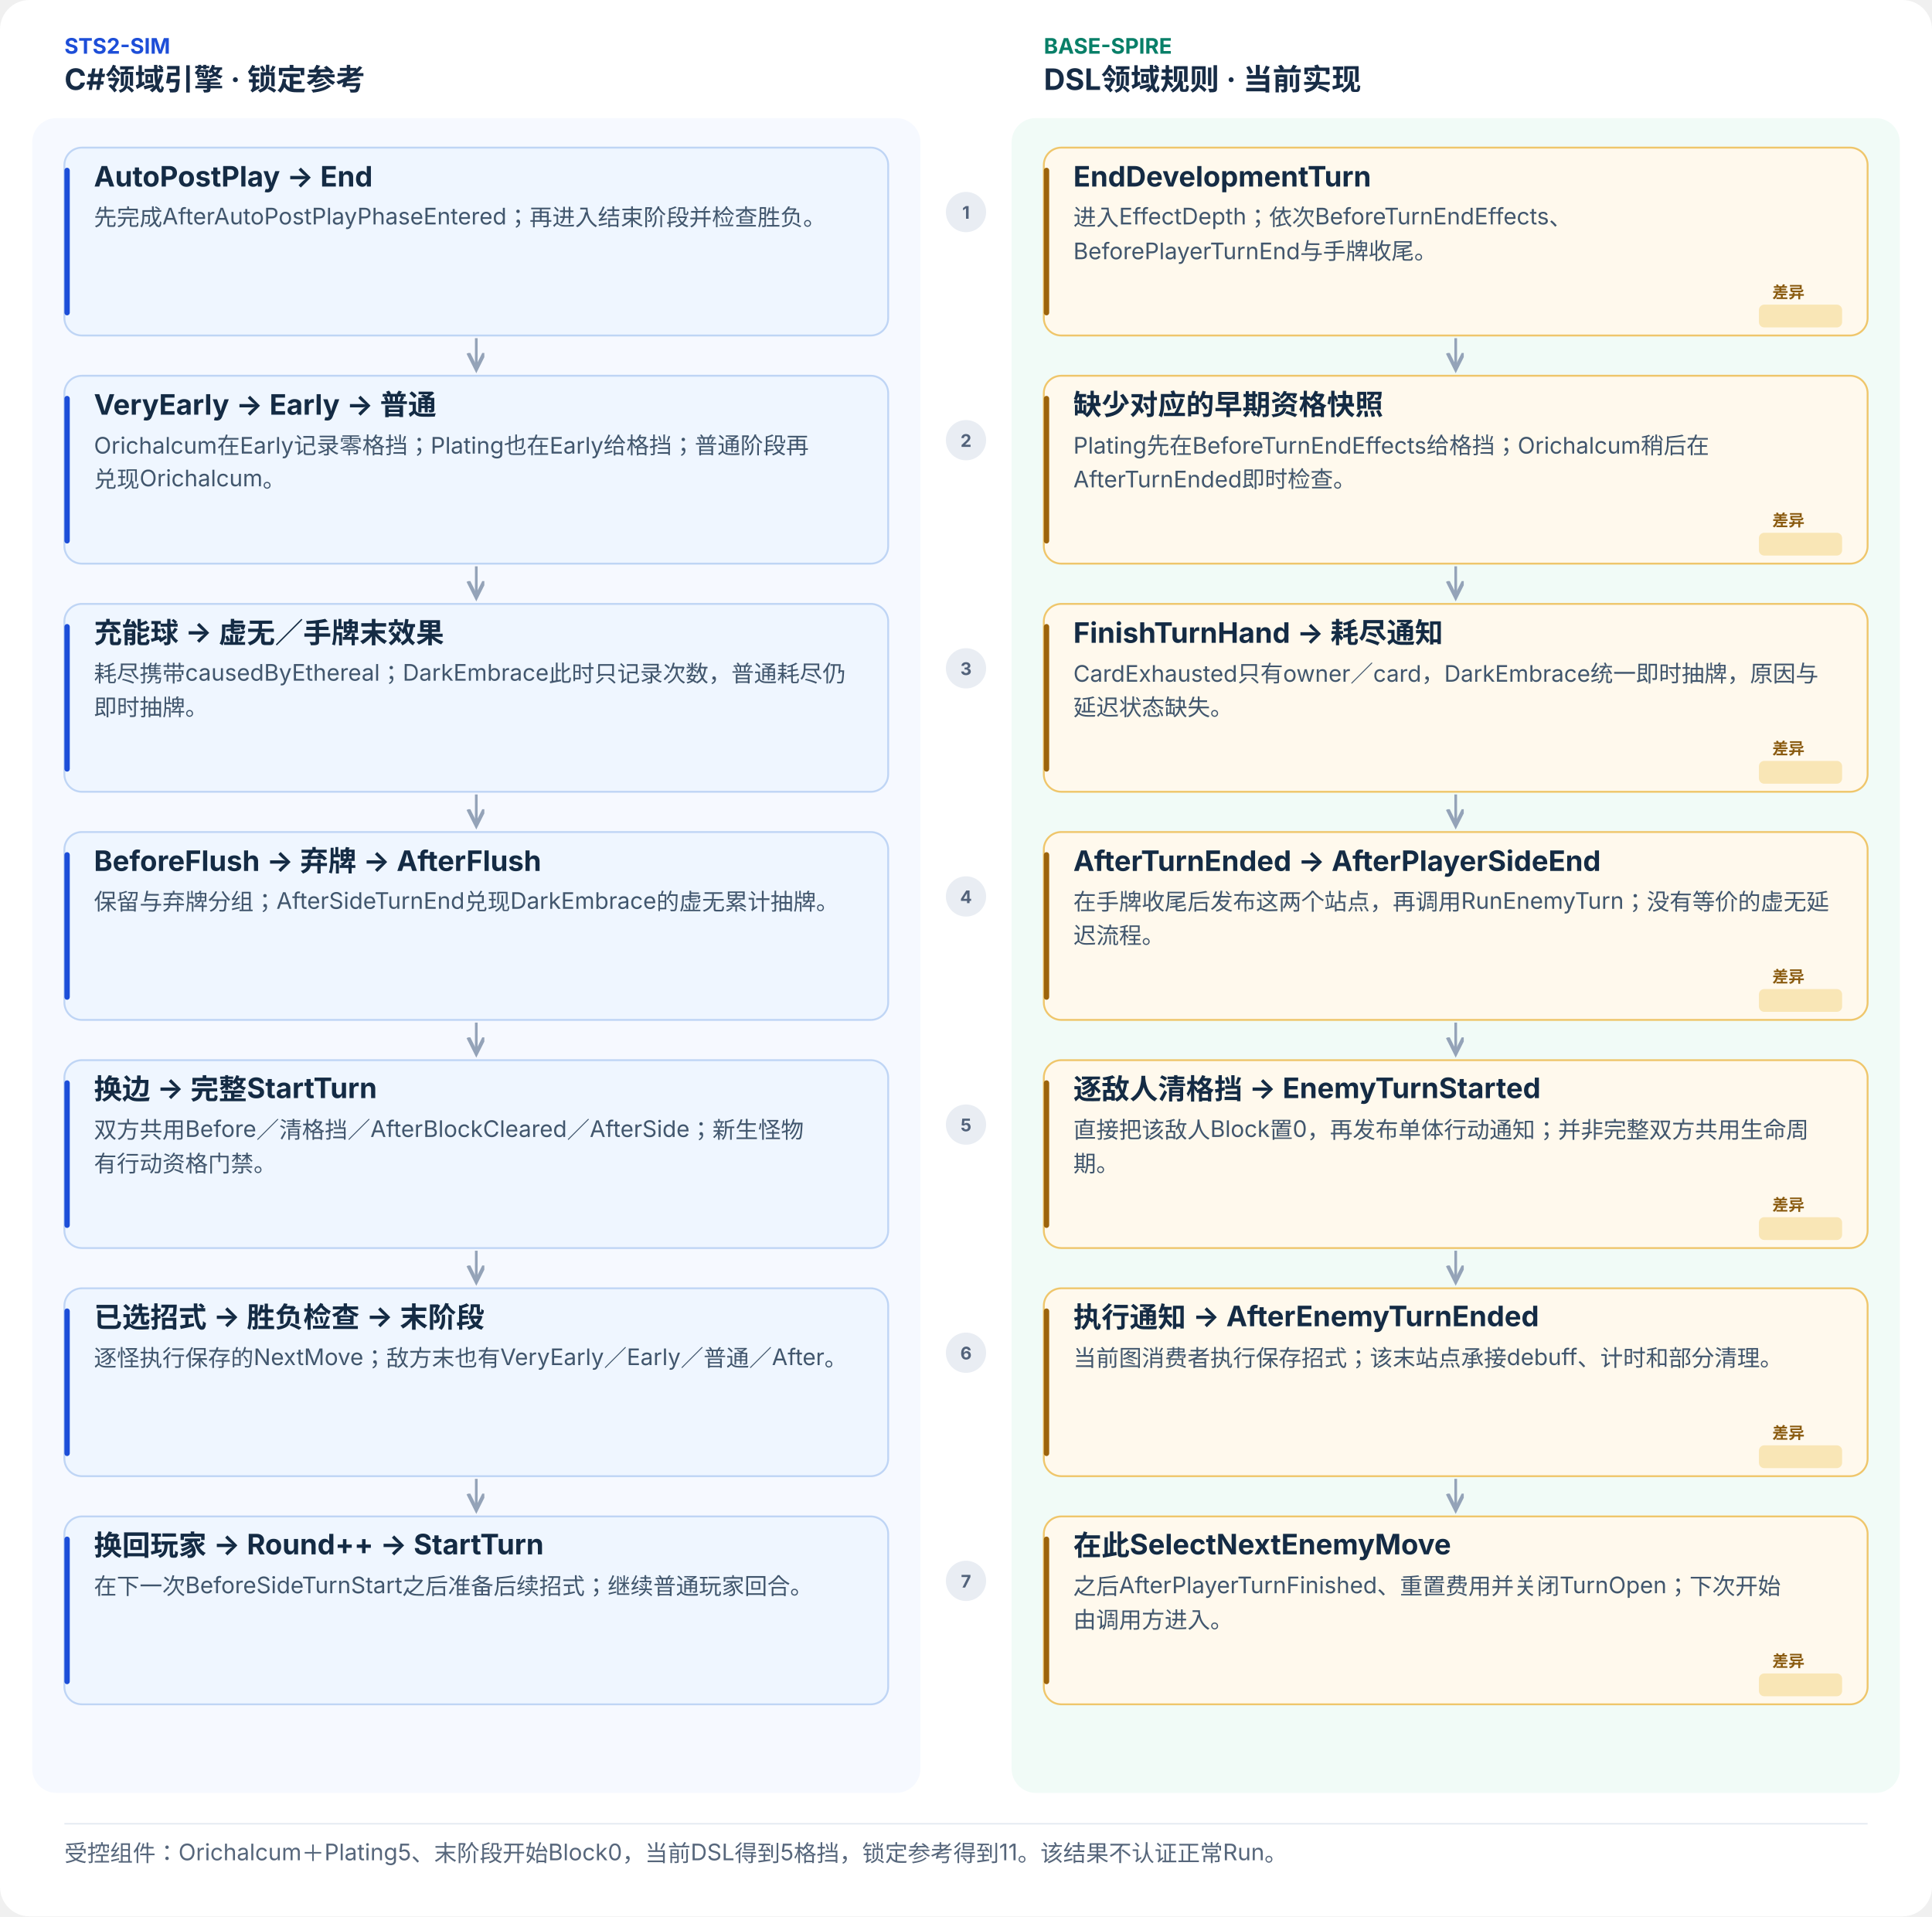
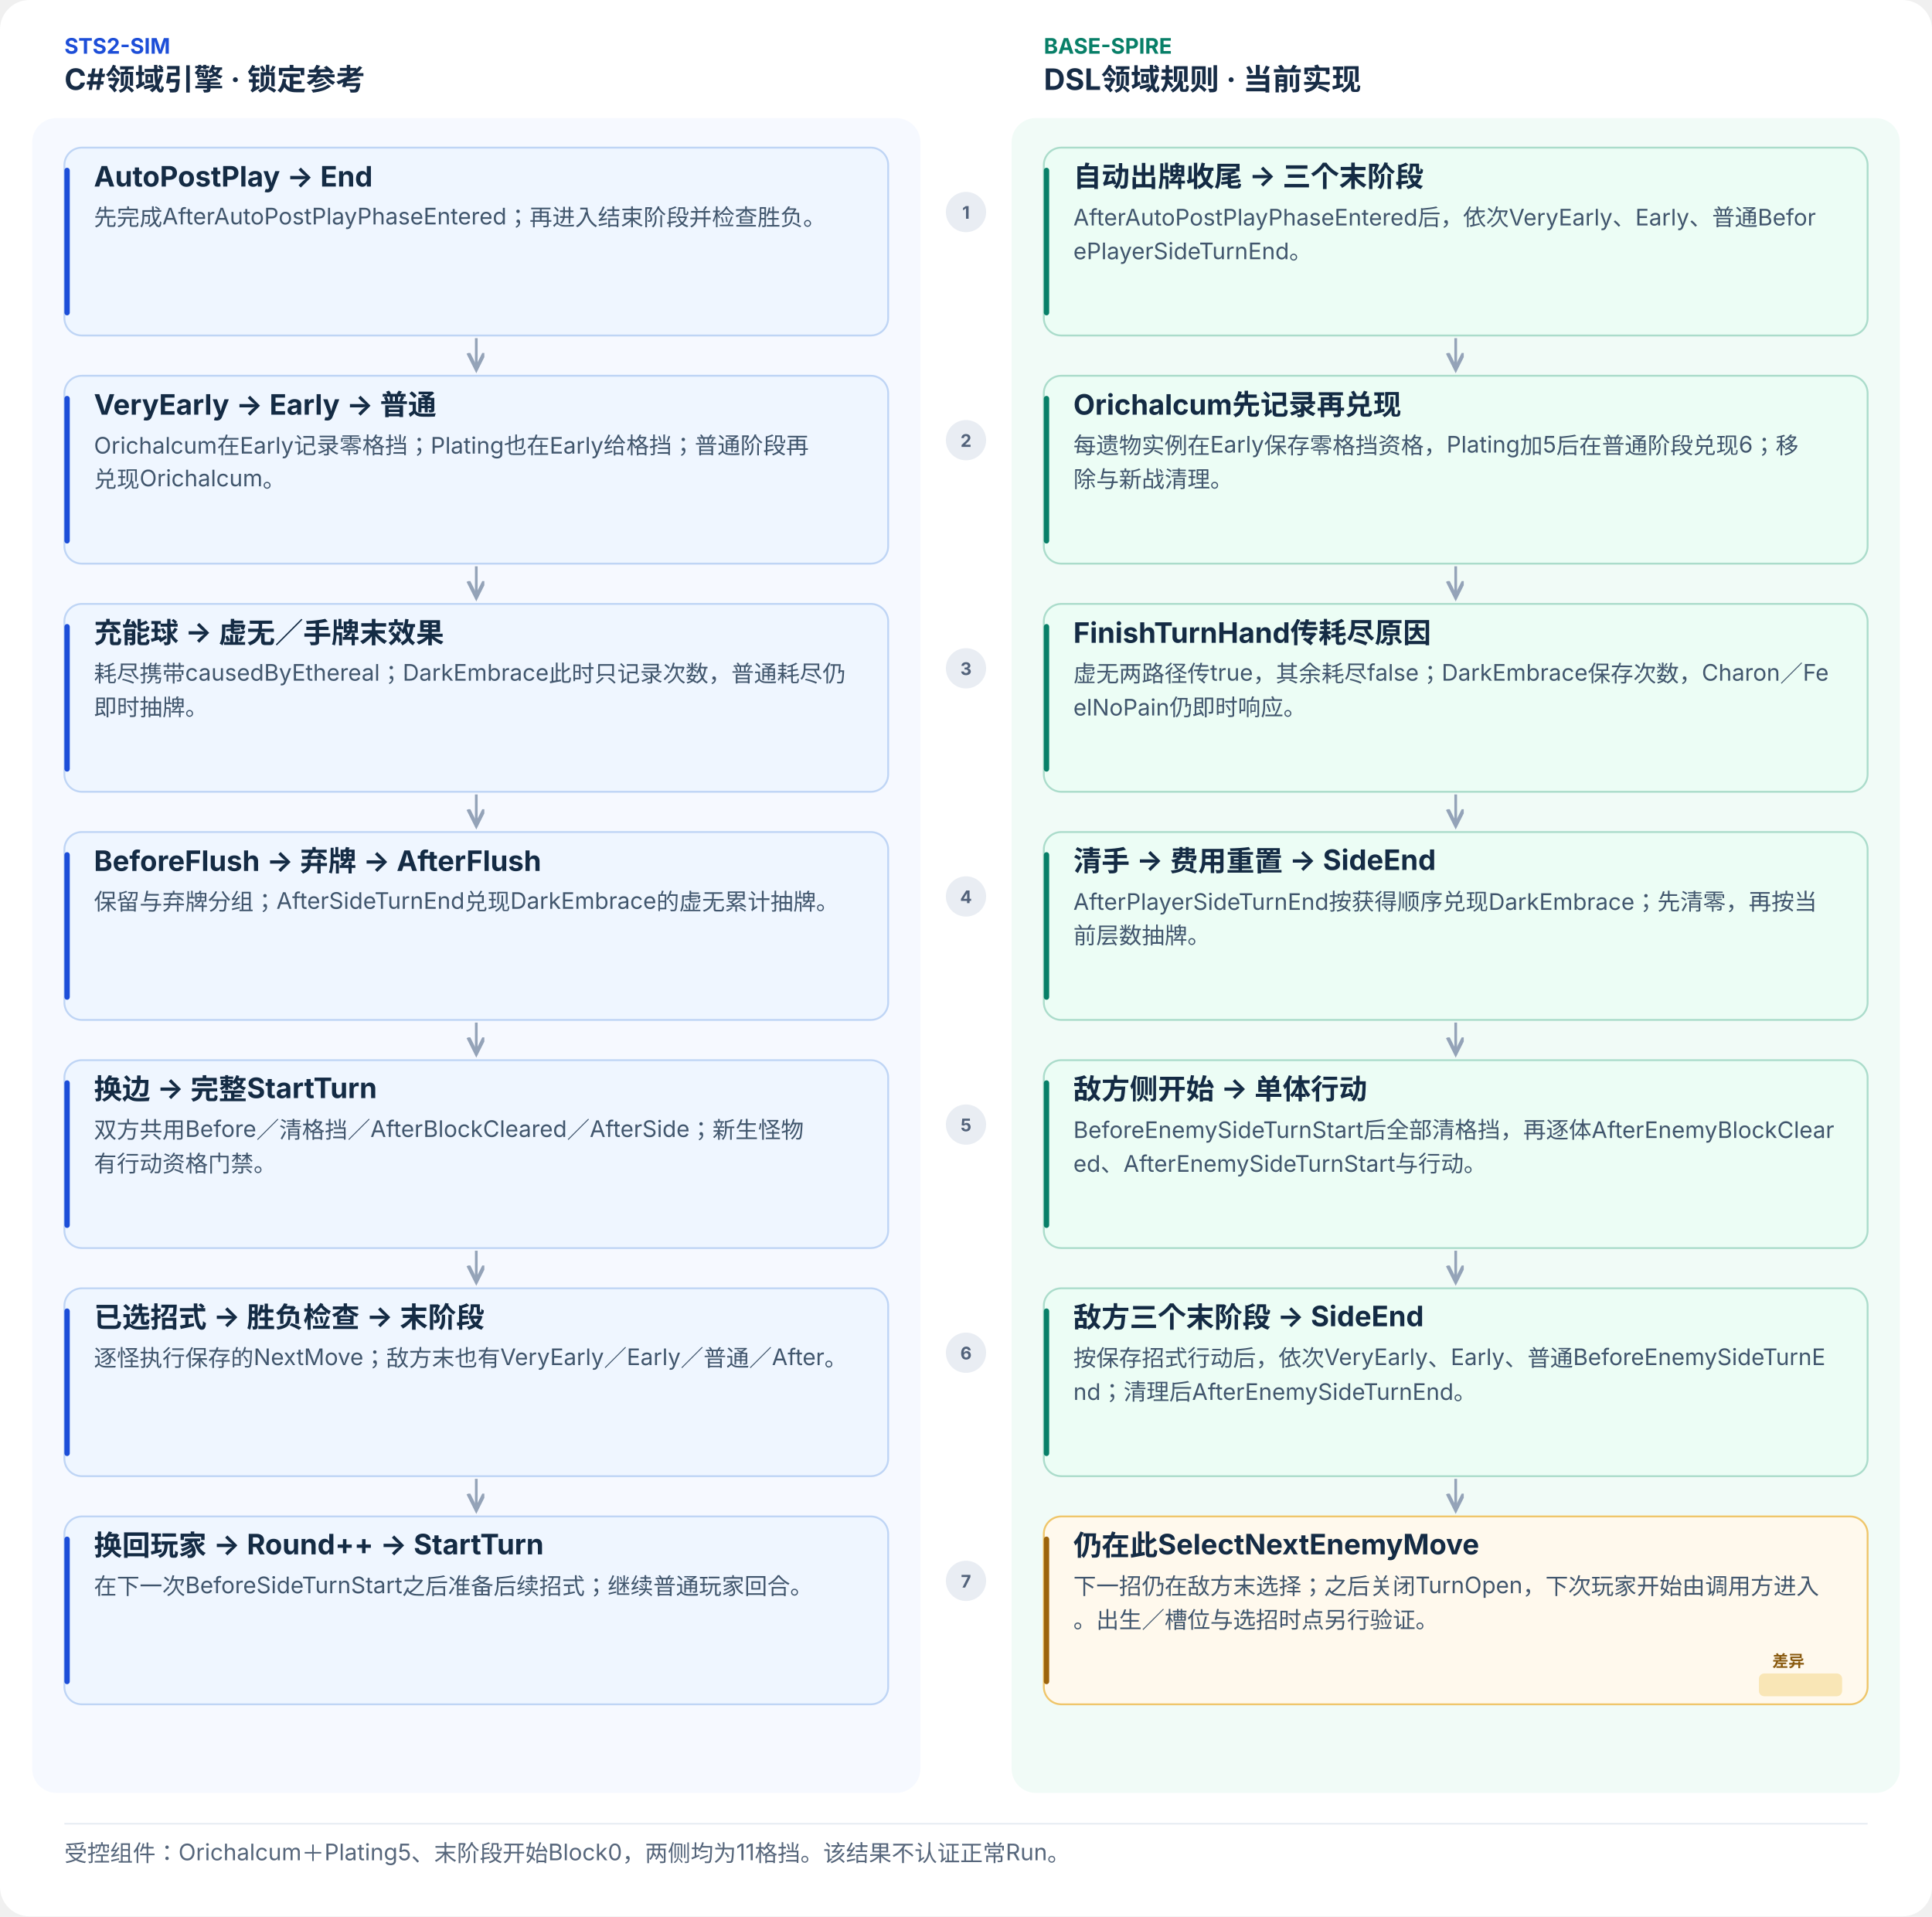
<svg xmlns="http://www.w3.org/2000/svg" viewBox="0 0 1440 1428" role="img" aria-labelledby="title-turn-end desc-turn-end" style="font-family:Inter,Segoe UI,Microsoft YaHei,system-ui,sans-serif">
  <defs>
    <marker id="arrow-turn-end" markerWidth="8" markerHeight="8" refX="6" refY="3" orient="auto">
      <path d="M0,0 L6,3 L0,6" fill="none" stroke="#94a3b8" stroke-width="1.4" />
    </marker>
  </defs>
  <rect width="1440" height="1428" rx="22" fill="#ffffff" />
  <rect x="24" y="88" width="662" height="1248" rx="18" fill="#f6f9ff" />
  <rect x="754" y="88" width="662" height="1248" rx="18" fill="#f1fbf7" />
  <text x="48" y="40" font-size="16" font-weight="700" fill="#1d4ed8">
    <tspan x="48" dy="0">STS2-SIM</tspan>
  </text>
  <text x="48" y="67" font-size="22" font-weight="650" fill="#172c46">
    <tspan x="48" dy="0">C#领域引擎 · 锁定参考</tspan>
  </text>
  <text x="778" y="40" font-size="16" font-weight="700" fill="#087f68">
    <tspan x="778" dy="0">BASE-SPIRE</tspan>
  </text>
  <text x="778" y="67" font-size="22" font-weight="650" fill="#172c46">
    <tspan x="778" dy="0">DSL领域规则 · 当前实现</tspan>
  </text>
  <circle cx="720" cy="158" r="15" fill="#e9edf3" />
  <text text-anchor="middle" x="720" y="163" font-size="13" font-weight="650" fill="#52627a">
    <tspan x="720" dy="0">1</tspan>
  </text>
  <g class="node" data-key="turn-end-source-0" data-diff="false" tabindex="0" role="button" aria-label="AutoPostPlay → End，查看说明和源码">
    <rect x="48" y="110" width="614" height="140" rx="13" fill="#eff6ff" stroke="#bfd5f5" stroke-width="1.4" />
    <rect x="48" y="125" width="4" height="110" rx="2" fill="#1d4ed8" />
    <text x="70" y="139" font-size="21" font-weight="650" fill="#142b44">
      <tspan x="70" dy="0">AutoPostPlay → End</tspan>
    </text>
    <text x="70" y="168" font-size="17" font-weight="400" fill="#41566d">
      <tspan x="70" dy="0">先完成AfterAutoPostPlayPhaseEntered；再进入结束阶段并检查胜负。</tspan>
    </text>
  </g>
-   <g class="node" data-key="turn-end-current-0" data-diff="true" tabindex="0" role="button" aria-label="EndDevelopmentTurn，查看说明和源码">
-     <rect x="778" y="110" width="614" height="140" rx="13" fill="#fff9ed" stroke="#efc66b" stroke-width="1.4" />
-     <rect x="778" y="125" width="4" height="110" rx="2" fill="#9c640c" />
+   <g class="node" data-key="turn-end-current-0" data-diff="false" tabindex="0" role="button" aria-label="自动出牌收尾 → 三个末阶段，查看说明和源码">
+     <rect x="778" y="110" width="614" height="140" rx="13" fill="#ecfdf5" stroke="#abdccb" stroke-width="1.4" />
+     <rect x="778" y="125" width="4" height="110" rx="2" fill="#087f68" />
    <text x="800" y="139" font-size="21" font-weight="650" fill="#142b44">
-       <tspan x="800" dy="0">EndDevelopmentTurn</tspan>
+       <tspan x="800" dy="0">自动出牌收尾 → 三个末阶段</tspan>
    </text>
    <text x="800" y="168" font-size="17" font-weight="400" fill="#41566d">
-       <tspan x="800" dy="0">进入EffectDepth；依次BeforeTurnEndEffects、</tspan>
-       <tspan x="800" dy="25.16">BeforePlayerTurnEnd与手牌收尾。</tspan>
-     </text>
-     <rect x="1311" y="227" width="62" height="17" rx="4" fill="#f9e6b6" />
-     <text x="1321" y="222" font-size="12" font-weight="650" fill="#8a5b10">
-       <tspan x="1321" dy="0">差异</tspan>
+       <tspan x="800" dy="0">AfterAutoPostPlayPhaseEntered后，依次VeryEarly、Early、普通Befor</tspan>
+       <tspan x="800" dy="25.16">ePlayerSideTurnEnd。</tspan>
    </text>
  </g>
  <path d="M355,252 V275" fill="none" stroke="#94a3b8" stroke-width="2" marker-end="url(#arrow-turn-end)" />
  <path d="M1085,252 V275" fill="none" stroke="#94a3b8" stroke-width="2" marker-end="url(#arrow-turn-end)" />
  <circle cx="720" cy="328" r="15" fill="#e9edf3" />
  <text text-anchor="middle" x="720" y="333" font-size="13" font-weight="650" fill="#52627a">
    <tspan x="720" dy="0">2</tspan>
  </text>
  <g class="node" data-key="turn-end-source-1" data-diff="false" tabindex="0" role="button" aria-label="VeryEarly → Early → 普通，查看说明和源码">
    <rect x="48" y="280" width="614" height="140" rx="13" fill="#eff6ff" stroke="#bfd5f5" stroke-width="1.4" />
    <rect x="48" y="295" width="4" height="110" rx="2" fill="#1d4ed8" />
    <text x="70" y="309" font-size="21" font-weight="650" fill="#142b44">
      <tspan x="70" dy="0">VeryEarly → Early → 普通</tspan>
    </text>
    <text x="70" y="338" font-size="17" font-weight="400" fill="#41566d">
      <tspan x="70" dy="0">Orichalcum在Early记录零格挡；Plating也在Early给格挡；普通阶段再</tspan>
      <tspan x="70" dy="25.16">兑现Orichalcum。</tspan>
    </text>
  </g>
-   <g class="node" data-key="turn-end-current-1" data-diff="true" tabindex="0" role="button" aria-label="缺少对应的早期资格快照，查看说明和源码">
-     <rect x="778" y="280" width="614" height="140" rx="13" fill="#fff9ed" stroke="#efc66b" stroke-width="1.4" />
-     <rect x="778" y="295" width="4" height="110" rx="2" fill="#9c640c" />
+   <g class="node" data-key="turn-end-current-1" data-diff="false" tabindex="0" role="button" aria-label="Orichalcum先记录再兑现，查看说明和源码">
+     <rect x="778" y="280" width="614" height="140" rx="13" fill="#ecfdf5" stroke="#abdccb" stroke-width="1.4" />
+     <rect x="778" y="295" width="4" height="110" rx="2" fill="#087f68" />
    <text x="800" y="309" font-size="21" font-weight="650" fill="#142b44">
-       <tspan x="800" dy="0">缺少对应的早期资格快照</tspan>
+       <tspan x="800" dy="0">Orichalcum先记录再兑现</tspan>
    </text>
    <text x="800" y="338" font-size="17" font-weight="400" fill="#41566d">
-       <tspan x="800" dy="0">Plating先在BeforeTurnEndEffects给格挡；Orichalcum稍后在</tspan>
-       <tspan x="800" dy="25.16">AfterTurnEnded即时检查。</tspan>
-     </text>
-     <rect x="1311" y="397" width="62" height="17" rx="4" fill="#f9e6b6" />
-     <text x="1321" y="392" font-size="12" font-weight="650" fill="#8a5b10">
-       <tspan x="1321" dy="0">差异</tspan>
+       <tspan x="800" dy="0">每遗物实例在Early保存零格挡资格，Plating加5后在普通阶段兑现6；移</tspan>
+       <tspan x="800" dy="25.16">除与新战清理。</tspan>
    </text>
  </g>
  <path d="M355,422 V445" fill="none" stroke="#94a3b8" stroke-width="2" marker-end="url(#arrow-turn-end)" />
  <path d="M1085,422 V445" fill="none" stroke="#94a3b8" stroke-width="2" marker-end="url(#arrow-turn-end)" />
  <circle cx="720" cy="498" r="15" fill="#e9edf3" />
  <text text-anchor="middle" x="720" y="503" font-size="13" font-weight="650" fill="#52627a">
    <tspan x="720" dy="0">3</tspan>
  </text>
  <g class="node" data-key="turn-end-source-2" data-diff="false" tabindex="0" role="button" aria-label="充能球 → 虚无／手牌末效果，查看说明和源码">
    <rect x="48" y="450" width="614" height="140" rx="13" fill="#eff6ff" stroke="#bfd5f5" stroke-width="1.4" />
    <rect x="48" y="465" width="4" height="110" rx="2" fill="#1d4ed8" />
    <text x="70" y="479" font-size="21" font-weight="650" fill="#142b44">
      <tspan x="70" dy="0">充能球 → 虚无／手牌末效果</tspan>
    </text>
    <text x="70" y="508" font-size="17" font-weight="400" fill="#41566d">
      <tspan x="70" dy="0">耗尽携带causedByEthereal；DarkEmbrace此时只记录次数，普通耗尽仍</tspan>
      <tspan x="70" dy="25.16">即时抽牌。</tspan>
    </text>
  </g>
-   <g class="node" data-key="turn-end-current-2" data-diff="true" tabindex="0" role="button" aria-label="FinishTurnHand → 耗尽通知，查看说明和源码">
-     <rect x="778" y="450" width="614" height="140" rx="13" fill="#fff9ed" stroke="#efc66b" stroke-width="1.4" />
-     <rect x="778" y="465" width="4" height="110" rx="2" fill="#9c640c" />
+   <g class="node" data-key="turn-end-current-2" data-diff="false" tabindex="0" role="button" aria-label="FinishTurnHand传耗尽原因，查看说明和源码">
+     <rect x="778" y="450" width="614" height="140" rx="13" fill="#ecfdf5" stroke="#abdccb" stroke-width="1.4" />
+     <rect x="778" y="465" width="4" height="110" rx="2" fill="#087f68" />
    <text x="800" y="479" font-size="21" font-weight="650" fill="#142b44">
-       <tspan x="800" dy="0">FinishTurnHand → 耗尽通知</tspan>
+       <tspan x="800" dy="0">FinishTurnHand传耗尽原因</tspan>
    </text>
    <text x="800" y="508" font-size="17" font-weight="400" fill="#41566d">
-       <tspan x="800" dy="0">CardExhausted只有owner／card，DarkEmbrace统一即时抽牌，原因与</tspan>
-       <tspan x="800" dy="25.16">延迟状态缺失。</tspan>
-     </text>
-     <rect x="1311" y="567" width="62" height="17" rx="4" fill="#f9e6b6" />
-     <text x="1321" y="562" font-size="12" font-weight="650" fill="#8a5b10">
-       <tspan x="1321" dy="0">差异</tspan>
+       <tspan x="800" dy="0">虚无两路径传true，其余耗尽false；DarkEmbrace保存次数，Charon／Fe</tspan>
+       <tspan x="800" dy="25.16">elNoPain仍即时响应。</tspan>
    </text>
  </g>
  <path d="M355,592 V615" fill="none" stroke="#94a3b8" stroke-width="2" marker-end="url(#arrow-turn-end)" />
  <path d="M1085,592 V615" fill="none" stroke="#94a3b8" stroke-width="2" marker-end="url(#arrow-turn-end)" />
  <circle cx="720" cy="668" r="15" fill="#e9edf3" />
  <text text-anchor="middle" x="720" y="673" font-size="13" font-weight="650" fill="#52627a">
    <tspan x="720" dy="0">4</tspan>
  </text>
  <g class="node" data-key="turn-end-source-3" data-diff="false" tabindex="0" role="button" aria-label="BeforeFlush → 弃牌 → AfterFlush，查看说明和源码">
    <rect x="48" y="620" width="614" height="140" rx="13" fill="#eff6ff" stroke="#bfd5f5" stroke-width="1.4" />
    <rect x="48" y="635" width="4" height="110" rx="2" fill="#1d4ed8" />
    <text x="70" y="649" font-size="21" font-weight="650" fill="#142b44">
      <tspan x="70" dy="0">BeforeFlush → 弃牌 → AfterFlush</tspan>
    </text>
    <text x="70" y="678" font-size="17" font-weight="400" fill="#41566d">
      <tspan x="70" dy="0">保留与弃牌分组；AfterSideTurnEnd兑现DarkEmbrace的虚无累计抽牌。</tspan>
    </text>
  </g>
-   <g class="node" data-key="turn-end-current-3" data-diff="true" tabindex="0" role="button" aria-label="AfterTurnEnded → AfterPlayerSideEnd，查看说明和源码">
-     <rect x="778" y="620" width="614" height="140" rx="13" fill="#fff9ed" stroke="#efc66b" stroke-width="1.4" />
-     <rect x="778" y="635" width="4" height="110" rx="2" fill="#9c640c" />
+   <g class="node" data-key="turn-end-current-3" data-diff="false" tabindex="0" role="button" aria-label="清手 → 费用重置 → SideEnd，查看说明和源码">
+     <rect x="778" y="620" width="614" height="140" rx="13" fill="#ecfdf5" stroke="#abdccb" stroke-width="1.4" />
+     <rect x="778" y="635" width="4" height="110" rx="2" fill="#087f68" />
    <text x="800" y="649" font-size="21" font-weight="650" fill="#142b44">
-       <tspan x="800" dy="0">AfterTurnEnded → AfterPlayerSideEnd</tspan>
+       <tspan x="800" dy="0">清手 → 费用重置 → SideEnd</tspan>
    </text>
    <text x="800" y="678" font-size="17" font-weight="400" fill="#41566d">
-       <tspan x="800" dy="0">在手牌收尾后发布这两个站点，再调用RunEnemyTurn；没有等价的虚无延</tspan>
-       <tspan x="800" dy="25.16">迟流程。</tspan>
-     </text>
-     <rect x="1311" y="737" width="62" height="17" rx="4" fill="#f9e6b6" />
-     <text x="1321" y="732" font-size="12" font-weight="650" fill="#8a5b10">
-       <tspan x="1321" dy="0">差异</tspan>
+       <tspan x="800" dy="0">AfterPlayerSideTurnEnd按获得顺序兑现DarkEmbrace；先清零，再按当</tspan>
+       <tspan x="800" dy="25.16">前层数抽牌。</tspan>
    </text>
  </g>
  <path d="M355,762 V785" fill="none" stroke="#94a3b8" stroke-width="2" marker-end="url(#arrow-turn-end)" />
  <path d="M1085,762 V785" fill="none" stroke="#94a3b8" stroke-width="2" marker-end="url(#arrow-turn-end)" />
  <circle cx="720" cy="838" r="15" fill="#e9edf3" />
  <text text-anchor="middle" x="720" y="843" font-size="13" font-weight="650" fill="#52627a">
    <tspan x="720" dy="0">5</tspan>
  </text>
  <g class="node" data-key="turn-end-source-4" data-diff="false" tabindex="0" role="button" aria-label="换边 → 完整StartTurn，查看说明和源码">
    <rect x="48" y="790" width="614" height="140" rx="13" fill="#eff6ff" stroke="#bfd5f5" stroke-width="1.4" />
    <rect x="48" y="805" width="4" height="110" rx="2" fill="#1d4ed8" />
    <text x="70" y="819" font-size="21" font-weight="650" fill="#142b44">
      <tspan x="70" dy="0">换边 → 完整StartTurn</tspan>
    </text>
    <text x="70" y="848" font-size="17" font-weight="400" fill="#41566d">
      <tspan x="70" dy="0">双方共用Before／清格挡／AfterBlockCleared／AfterSide；新生怪物</tspan>
      <tspan x="70" dy="25.16">有行动资格门禁。</tspan>
    </text>
  </g>
-   <g class="node" data-key="turn-end-current-4" data-diff="true" tabindex="0" role="button" aria-label="逐敌人清格挡 → EnemyTurnStarted，查看说明和源码">
-     <rect x="778" y="790" width="614" height="140" rx="13" fill="#fff9ed" stroke="#efc66b" stroke-width="1.4" />
-     <rect x="778" y="805" width="4" height="110" rx="2" fill="#9c640c" />
+   <g class="node" data-key="turn-end-current-4" data-diff="false" tabindex="0" role="button" aria-label="敌方侧开始 → 单体行动，查看说明和源码">
+     <rect x="778" y="790" width="614" height="140" rx="13" fill="#ecfdf5" stroke="#abdccb" stroke-width="1.4" />
+     <rect x="778" y="805" width="4" height="110" rx="2" fill="#087f68" />
    <text x="800" y="819" font-size="21" font-weight="650" fill="#142b44">
-       <tspan x="800" dy="0">逐敌人清格挡 → EnemyTurnStarted</tspan>
+       <tspan x="800" dy="0">敌方侧开始 → 单体行动</tspan>
    </text>
    <text x="800" y="848" font-size="17" font-weight="400" fill="#41566d">
-       <tspan x="800" dy="0">直接把该敌人Block置0，再发布单体行动通知；并非完整双方共用生命周</tspan>
-       <tspan x="800" dy="25.16">期。</tspan>
-     </text>
-     <rect x="1311" y="907" width="62" height="17" rx="4" fill="#f9e6b6" />
-     <text x="1321" y="902" font-size="12" font-weight="650" fill="#8a5b10">
-       <tspan x="1321" dy="0">差异</tspan>
+       <tspan x="800" dy="0">BeforeEnemySideTurnStart后全部清格挡，再逐体AfterEnemyBlockClear</tspan>
+       <tspan x="800" dy="25.16">ed、AfterEnemySideTurnStart与行动。</tspan>
    </text>
  </g>
  <path d="M355,932 V955" fill="none" stroke="#94a3b8" stroke-width="2" marker-end="url(#arrow-turn-end)" />
  <path d="M1085,932 V955" fill="none" stroke="#94a3b8" stroke-width="2" marker-end="url(#arrow-turn-end)" />
  <circle cx="720" cy="1008" r="15" fill="#e9edf3" />
  <text text-anchor="middle" x="720" y="1013" font-size="13" font-weight="650" fill="#52627a">
    <tspan x="720" dy="0">6</tspan>
  </text>
  <g class="node" data-key="turn-end-source-5" data-diff="false" tabindex="0" role="button" aria-label="已选招式 → 胜负检查 → 末阶段，查看说明和源码">
    <rect x="48" y="960" width="614" height="140" rx="13" fill="#eff6ff" stroke="#bfd5f5" stroke-width="1.4" />
    <rect x="48" y="975" width="4" height="110" rx="2" fill="#1d4ed8" />
    <text x="70" y="989" font-size="21" font-weight="650" fill="#142b44">
      <tspan x="70" dy="0">已选招式 → 胜负检查 → 末阶段</tspan>
    </text>
    <text x="70" y="1018" font-size="17" font-weight="400" fill="#41566d">
      <tspan x="70" dy="0">逐怪执行保存的NextMove；敌方末也有VeryEarly／Early／普通／After。</tspan>
    </text>
  </g>
-   <g class="node" data-key="turn-end-current-5" data-diff="true" tabindex="0" role="button" aria-label="执行通知 → AfterEnemyTurnEnded，查看说明和源码">
-     <rect x="778" y="960" width="614" height="140" rx="13" fill="#fff9ed" stroke="#efc66b" stroke-width="1.4" />
-     <rect x="778" y="975" width="4" height="110" rx="2" fill="#9c640c" />
+   <g class="node" data-key="turn-end-current-5" data-diff="false" tabindex="0" role="button" aria-label="敌方三个末阶段 → SideEnd，查看说明和源码">
+     <rect x="778" y="960" width="614" height="140" rx="13" fill="#ecfdf5" stroke="#abdccb" stroke-width="1.4" />
+     <rect x="778" y="975" width="4" height="110" rx="2" fill="#087f68" />
    <text x="800" y="989" font-size="21" font-weight="650" fill="#142b44">
-       <tspan x="800" dy="0">执行通知 → AfterEnemyTurnEnded</tspan>
+       <tspan x="800" dy="0">敌方三个末阶段 → SideEnd</tspan>
    </text>
    <text x="800" y="1018" font-size="17" font-weight="400" fill="#41566d">
-       <tspan x="800" dy="0">当前图消费者执行保存招式；该末站点承接debuff、计时和部分清理。</tspan>
-     </text>
-     <rect x="1311" y="1077" width="62" height="17" rx="4" fill="#f9e6b6" />
-     <text x="1321" y="1072" font-size="12" font-weight="650" fill="#8a5b10">
-       <tspan x="1321" dy="0">差异</tspan>
+       <tspan x="800" dy="0">按保存招式行动后，依次VeryEarly、Early、普通BeforeEnemySideTurnE</tspan>
+       <tspan x="800" dy="25.16">nd；清理后AfterEnemySideTurnEnd。</tspan>
    </text>
  </g>
  <path d="M355,1102 V1125" fill="none" stroke="#94a3b8" stroke-width="2" marker-end="url(#arrow-turn-end)" />
  <path d="M1085,1102 V1125" fill="none" stroke="#94a3b8" stroke-width="2" marker-end="url(#arrow-turn-end)" />
  <circle cx="720" cy="1178" r="15" fill="#e9edf3" />
  <text text-anchor="middle" x="720" y="1183" font-size="13" font-weight="650" fill="#52627a">
    <tspan x="720" dy="0">7</tspan>
  </text>
  <g class="node" data-key="turn-end-source-6" data-diff="false" tabindex="0" role="button" aria-label="换回玩家 → Round++ → StartTurn，查看说明和源码">
    <rect x="48" y="1130" width="614" height="140" rx="13" fill="#eff6ff" stroke="#bfd5f5" stroke-width="1.4" />
    <rect x="48" y="1145" width="4" height="110" rx="2" fill="#1d4ed8" />
    <text x="70" y="1159" font-size="21" font-weight="650" fill="#142b44">
      <tspan x="70" dy="0">换回玩家 → Round++ → StartTurn</tspan>
    </text>
    <text x="70" y="1188" font-size="17" font-weight="400" fill="#41566d">
      <tspan x="70" dy="0">在下一次BeforeSideTurnStart之后准备后续招式；继续普通玩家回合。</tspan>
    </text>
  </g>
-   <g class="node" data-key="turn-end-current-6" data-diff="true" tabindex="0" role="button" aria-label="在此SelectNextEnemyMove，查看说明和源码">
+   <g class="node" data-key="turn-end-current-6" data-diff="true" tabindex="0" role="button" aria-label="仍在此SelectNextEnemyMove，查看说明和源码">
    <rect x="778" y="1130" width="614" height="140" rx="13" fill="#fff9ed" stroke="#efc66b" stroke-width="1.4" />
    <rect x="778" y="1145" width="4" height="110" rx="2" fill="#9c640c" />
    <text x="800" y="1159" font-size="21" font-weight="650" fill="#142b44">
-       <tspan x="800" dy="0">在此SelectNextEnemyMove</tspan>
+       <tspan x="800" dy="0">仍在此SelectNextEnemyMove</tspan>
    </text>
    <text x="800" y="1188" font-size="17" font-weight="400" fill="#41566d">
-       <tspan x="800" dy="0">之后AfterPlayerTurnFinished、重置费用并关闭TurnOpen；下次开始</tspan>
-       <tspan x="800" dy="25.16">由调用方进入。</tspan>
+       <tspan x="800" dy="0">下一招仍在敌方末选择；之后关闭TurnOpen，下次玩家开始由调用方进入</tspan>
+       <tspan x="800" dy="25.16">。出生／槽位与选招时点另行验证。</tspan>
    </text>
    <rect x="1311" y="1247" width="62" height="17" rx="4" fill="#f9e6b6" />
    <text x="1321" y="1242" font-size="12" font-weight="650" fill="#8a5b10">
      <tspan x="1321" dy="0">差异</tspan>
    </text>
  </g>
  <path d="M48,1359 H1392" stroke="#e2e8f0" />
  <text x="48" y="1387" font-size="17" font-weight="400" fill="#56667b">
-     <tspan x="48" dy="0">受控组件：Orichalcum＋Plating5、末阶段开始Block0，当前DSL得到5格挡，锁定参考得到11。该结果不认证正常Run。</tspan>
+     <tspan x="48" dy="0">受控组件：Orichalcum＋Plating5、末阶段开始Block0，两侧均为11格挡。该结果不认证正常Run。</tspan>
  </text>
</svg>
